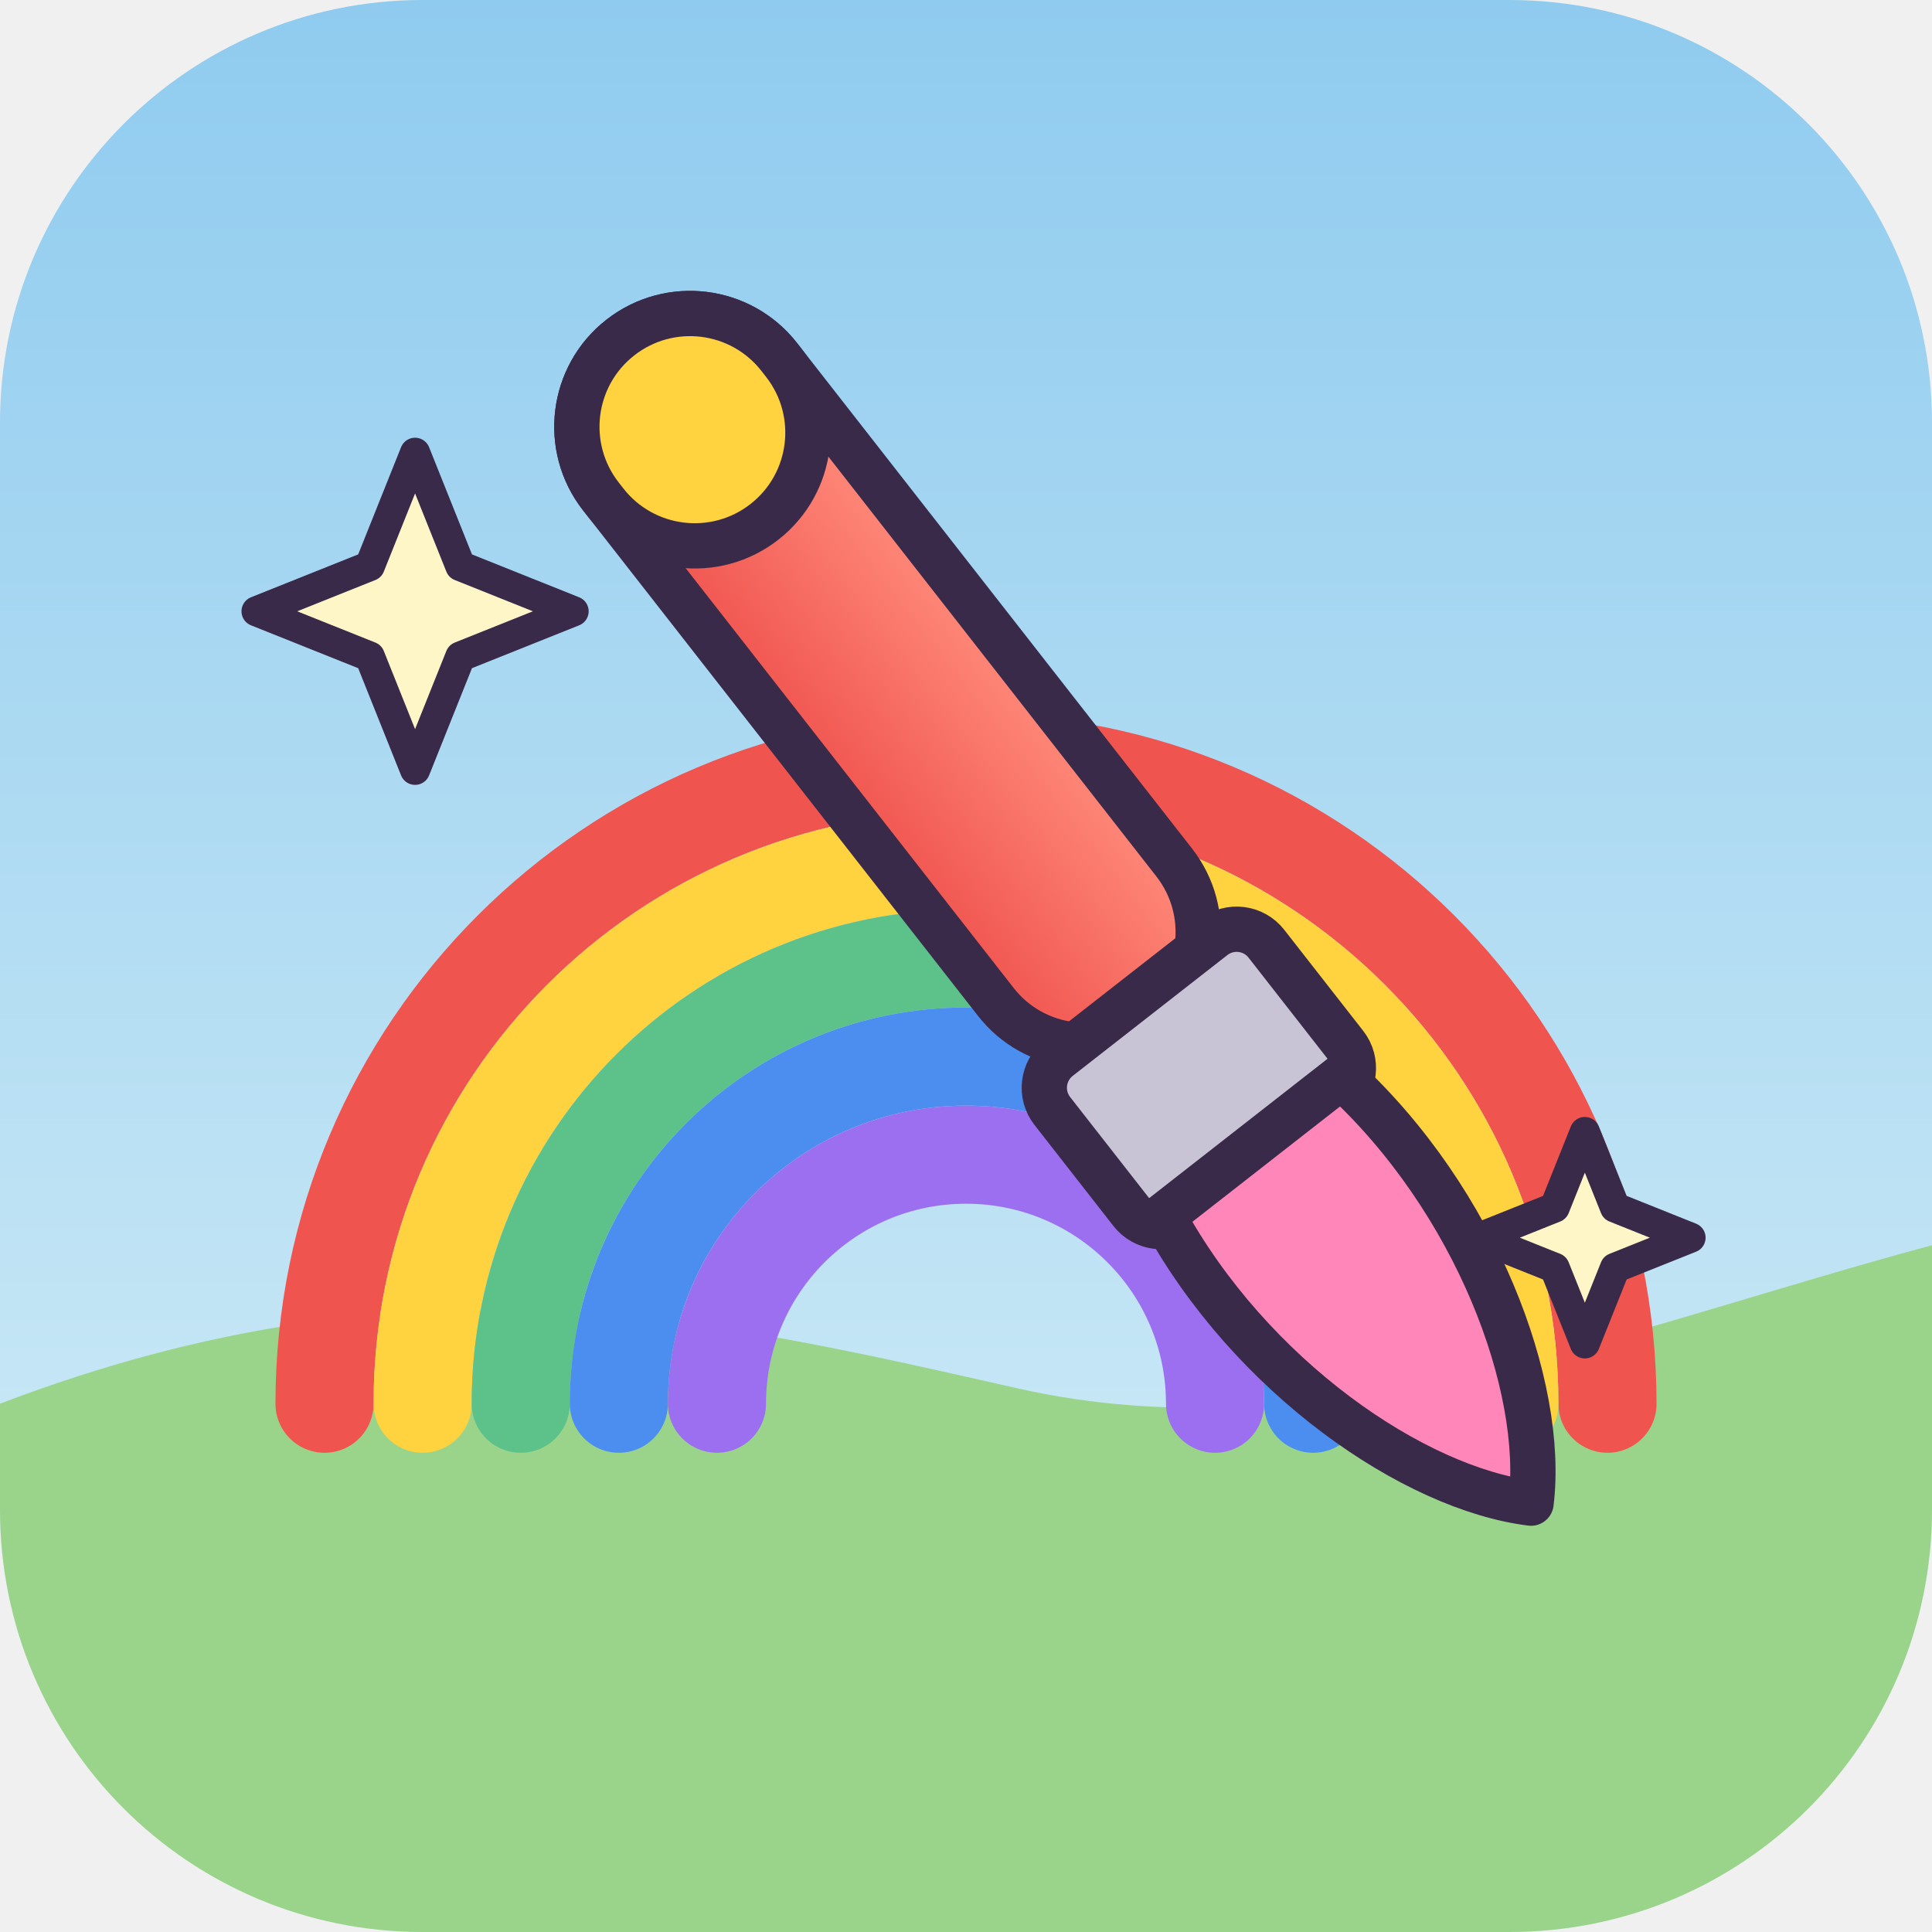
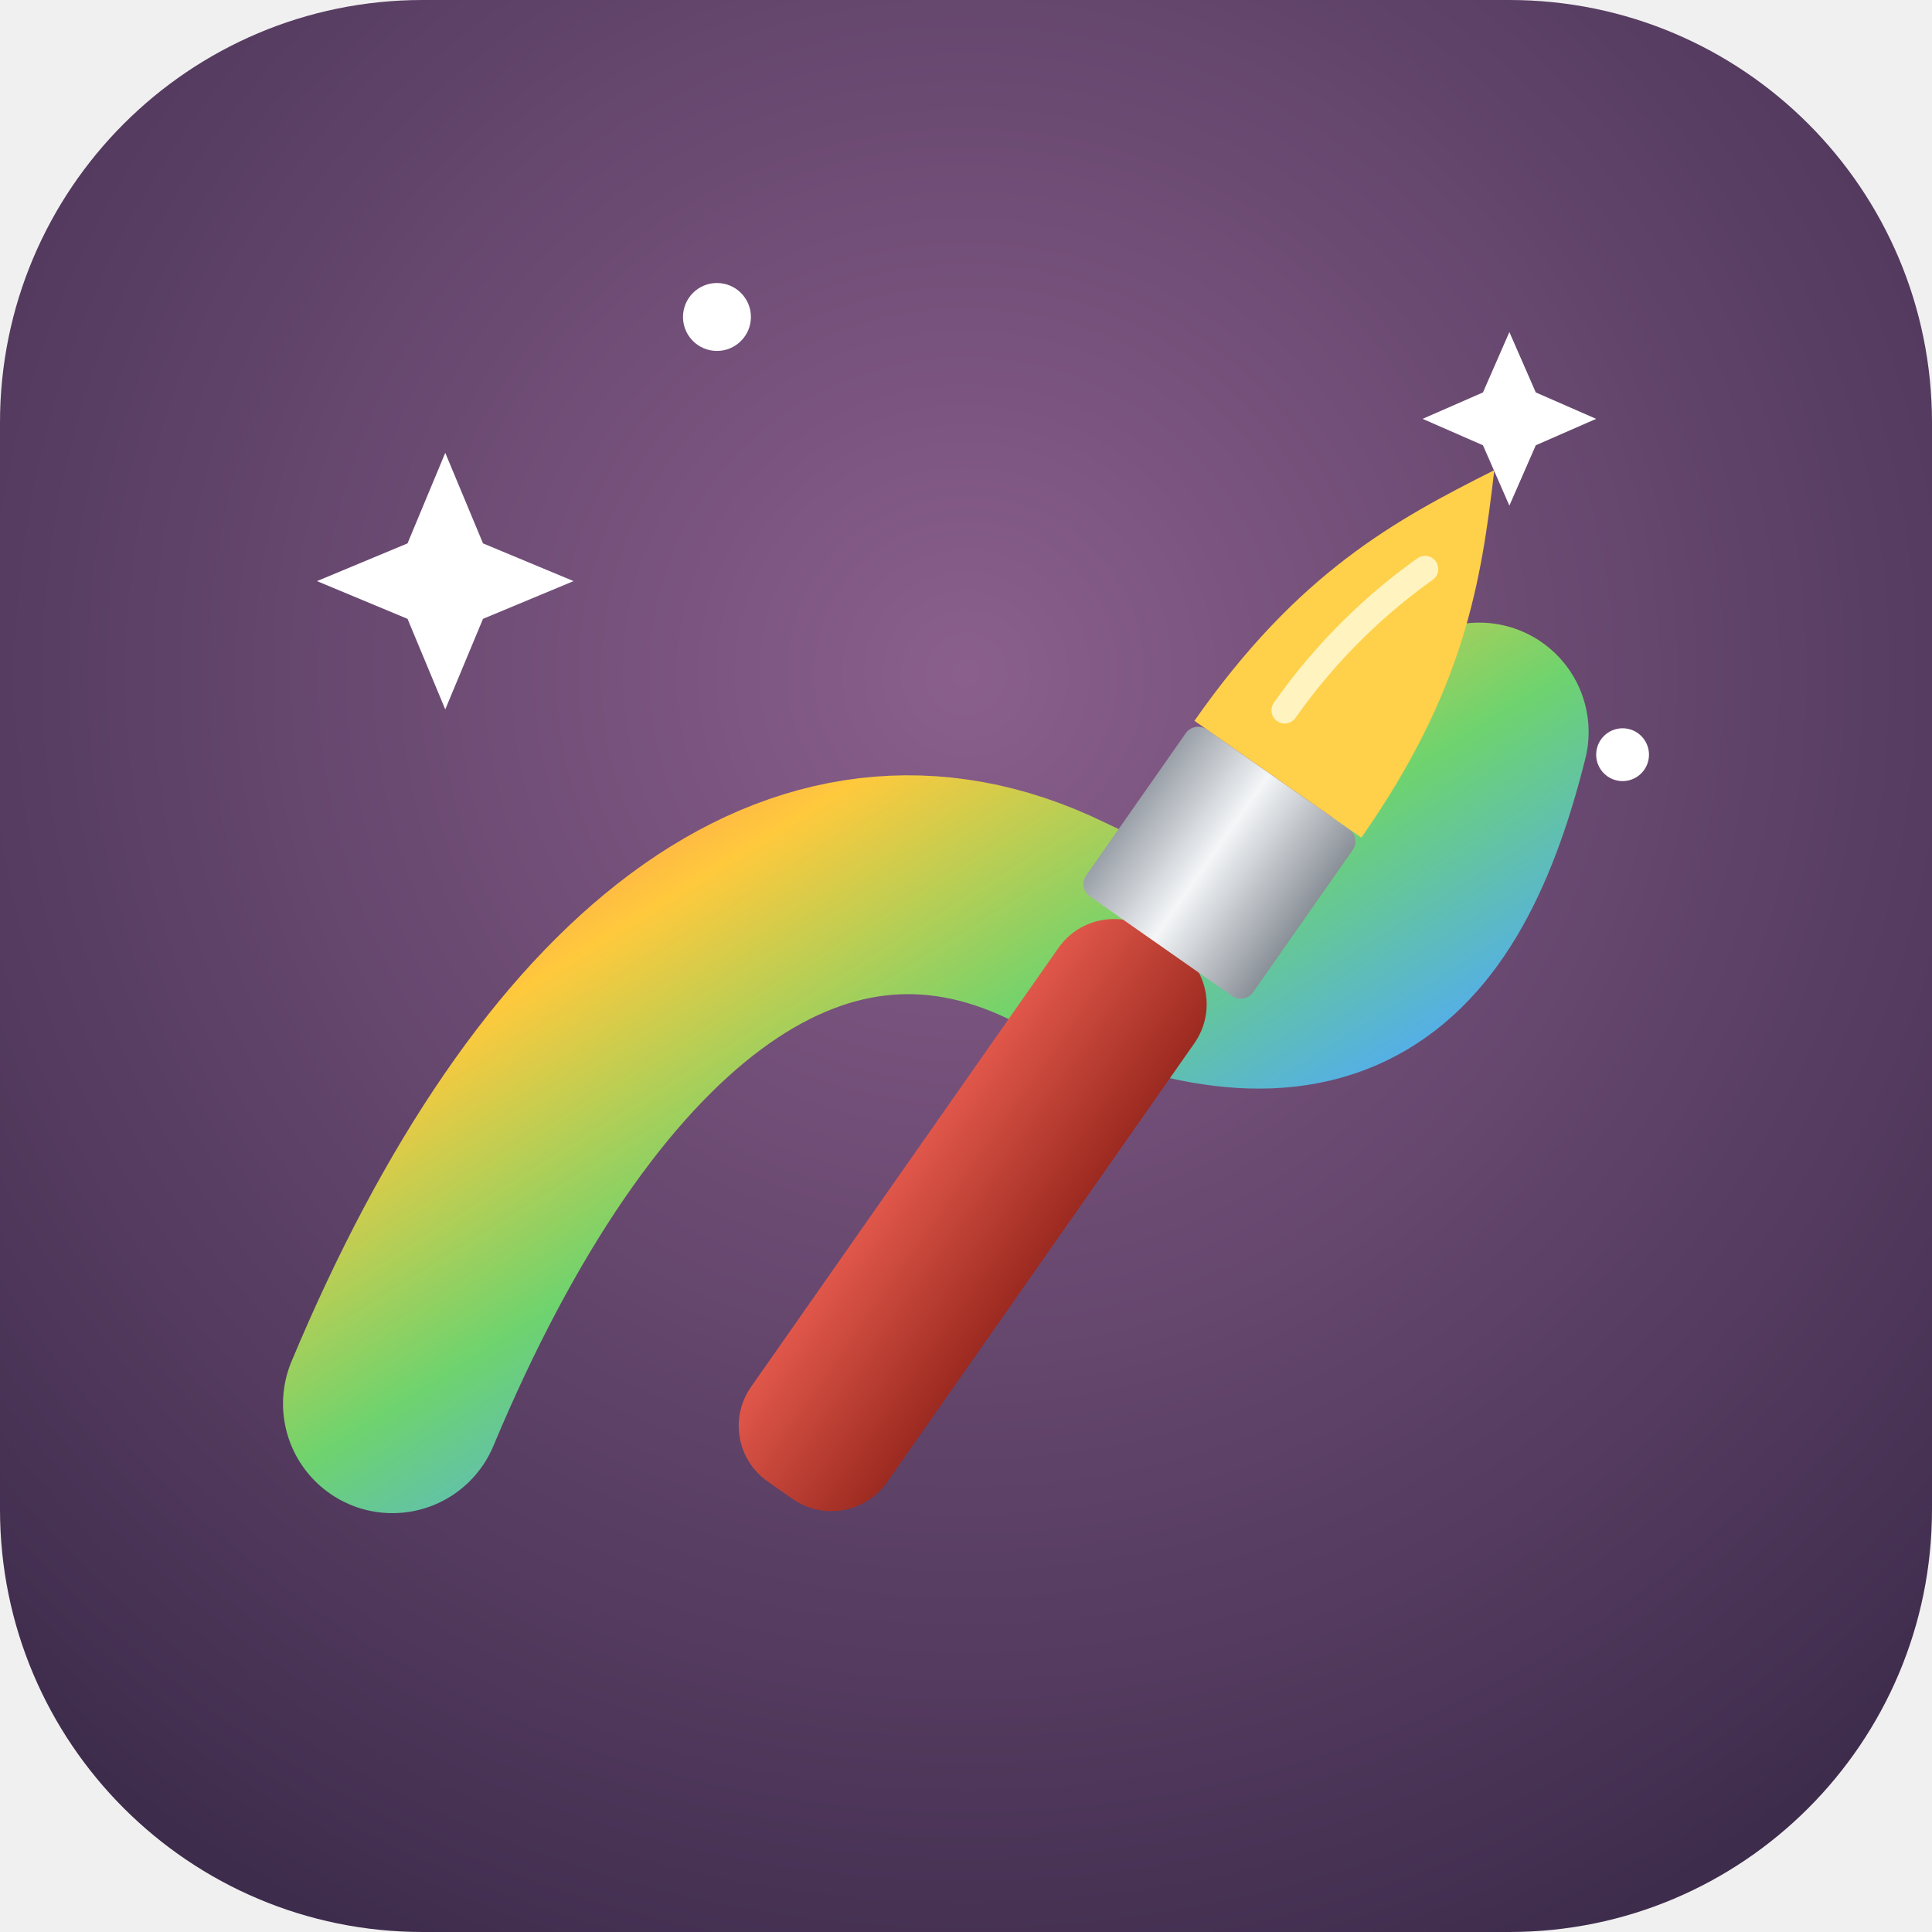
<svg xmlns="http://www.w3.org/2000/svg" viewBox="0 0 512 512">
  <defs>
-     <linearGradient id="sky" x1="0" y1="0" x2="0" y2="1">
-       <stop offset="0" stop-color="#8fcbef" />
-       <stop offset="1" stop-color="#d9f0f7" />
+     <radialGradient id="bg" cx="0.5" cy="0.35" r="0.75">
+       <stop offset="0" stop-color="#8a5f8c" />
+       <stop offset="1" stop-color="#3b2a4a" />
+     </radialGradient>
+     <linearGradient id="rainbow" x1="0" y1="0" x2="1" y2="1">
+       <stop offset="0" stop-color="#ff6b6b" />
+       <stop offset="0.25" stop-color="#ffc93c" />
+       <stop offset="0.5" stop-color="#6ed36e" />
+       <stop offset="0.75" stop-color="#4fa8ff" />
+       <stop offset="1" stop-color="#b16cff" />
+     </linearGradient>
+     <linearGradient id="ferrule" x1="0" y1="0" x2="1" y2="0">
+       <stop offset="0" stop-color="#9aa0a8" />
+       <stop offset="0.45" stop-color="#f4f6f8" />
+       <stop offset="1" stop-color="#8a9098" />
    </linearGradient>
    <linearGradient id="handle" x1="0" y1="0" x2="1" y2="0">
-       <stop offset="0" stop-color="#f0544f" />
-       <stop offset="1" stop-color="#ff8a7a" />
+       <stop offset="0" stop-color="#e0574a" />
+       <stop offset="1" stop-color="#9c2a20" />
    </linearGradient>
  </defs>
-   <rect width="512" height="512" rx="112" fill="url(#sky)" />
-   <path d="M0 372 C 110 330 190 350 270 368 S 430 352 512 330 L 512 400 C 512 462 462 512 400 512 L 112 512 C 50 512 0 462 0 400 Z" fill="#9ad48a" />
-   <g fill="none" stroke-linecap="round" stroke-width="26">
-     <path d="M86 372 A 170 170 0 0 1 426 372" stroke="#f0544f" />
-     <path d="M112 372 A 144 144 0 0 1 400 372" stroke="#ffd23f" />
-     <path d="M138 372 A 118 118 0 0 1 374 372" stroke="#5cc28a" />
-     <path d="M164 372 A 92 92 0 0 1 348 372" stroke="#4b8ef0" />
-     <path d="M190 372 A 66 66 0 0 1 322 372" stroke="#9b6ff0" />
+   <rect width="512" height="512" rx="112" fill="url(#bg)" />
+   <path d="M104 372c46-110 110-160 176-128s96 14 112-50" stroke="url(#rainbow)" stroke-width="58" fill="none" stroke-linecap="round" />
+   <g transform="translate(318 236) rotate(35)">
+     <rect x="-22" y="16" width="44" height="178" rx="18" fill="url(#handle)" />
+     <rect x="-27" y="-36" width="54" height="54" rx="4" fill="url(#ferrule)" />
+     <path d="M-27-36c0-48 13-74 27-100 14 26 27 52 27 100z" fill="#ffd04a" />
+     <path d="M-9-52c0-20 4-38 9-52" stroke="#fff4c0" stroke-width="7" fill="none" stroke-linecap="round" />
  </g>
-   <g transform="rotate(-38 300 250)">
-     <rect x="262" y="40" width="60" height="230" rx="30" fill="url(#handle)" stroke="#3a2a4a" stroke-width="12" />
-     <rect x="262" y="40" width="60" height="62" rx="30" fill="#ffd23f" stroke="#3a2a4a" stroke-width="12" />
-     <rect x="256" y="262" width="72" height="54" rx="10" fill="#c9c3d6" stroke="#3a2a4a" stroke-width="12" />
-     <path d="M262 312 C 254 360 270 410 292 432 C 314 410 330 360 322 312 Z" fill="#ff86b8" stroke="#3a2a4a" stroke-width="12" stroke-linejoin="round" />
-   </g>
-   <g fill="#fff6c8" stroke="#3a2a4a" stroke-width="8" stroke-linejoin="round">
-     <path d="M110 120 L122 150 L152 162 L122 174 L110 204 L98 174 L68 162 L98 150 Z" />
-     <path d="M420 300 L428 320 L448 328 L428 336 L420 356 L412 336 L392 328 L412 320 Z" />
+   <g fill="#fff">
+     <path d="M118 120l10 24 24 10-24 10-10 24-10-24-24-10 24-10z" />
+     <path d="M400 88l7 16 16 7-16 7-7 16-7-16-16-7 16-7z" />
+     <circle cx="190" cy="84" r="9" />
+     <circle cx="430" cy="200" r="7" />
  </g>
</svg>
